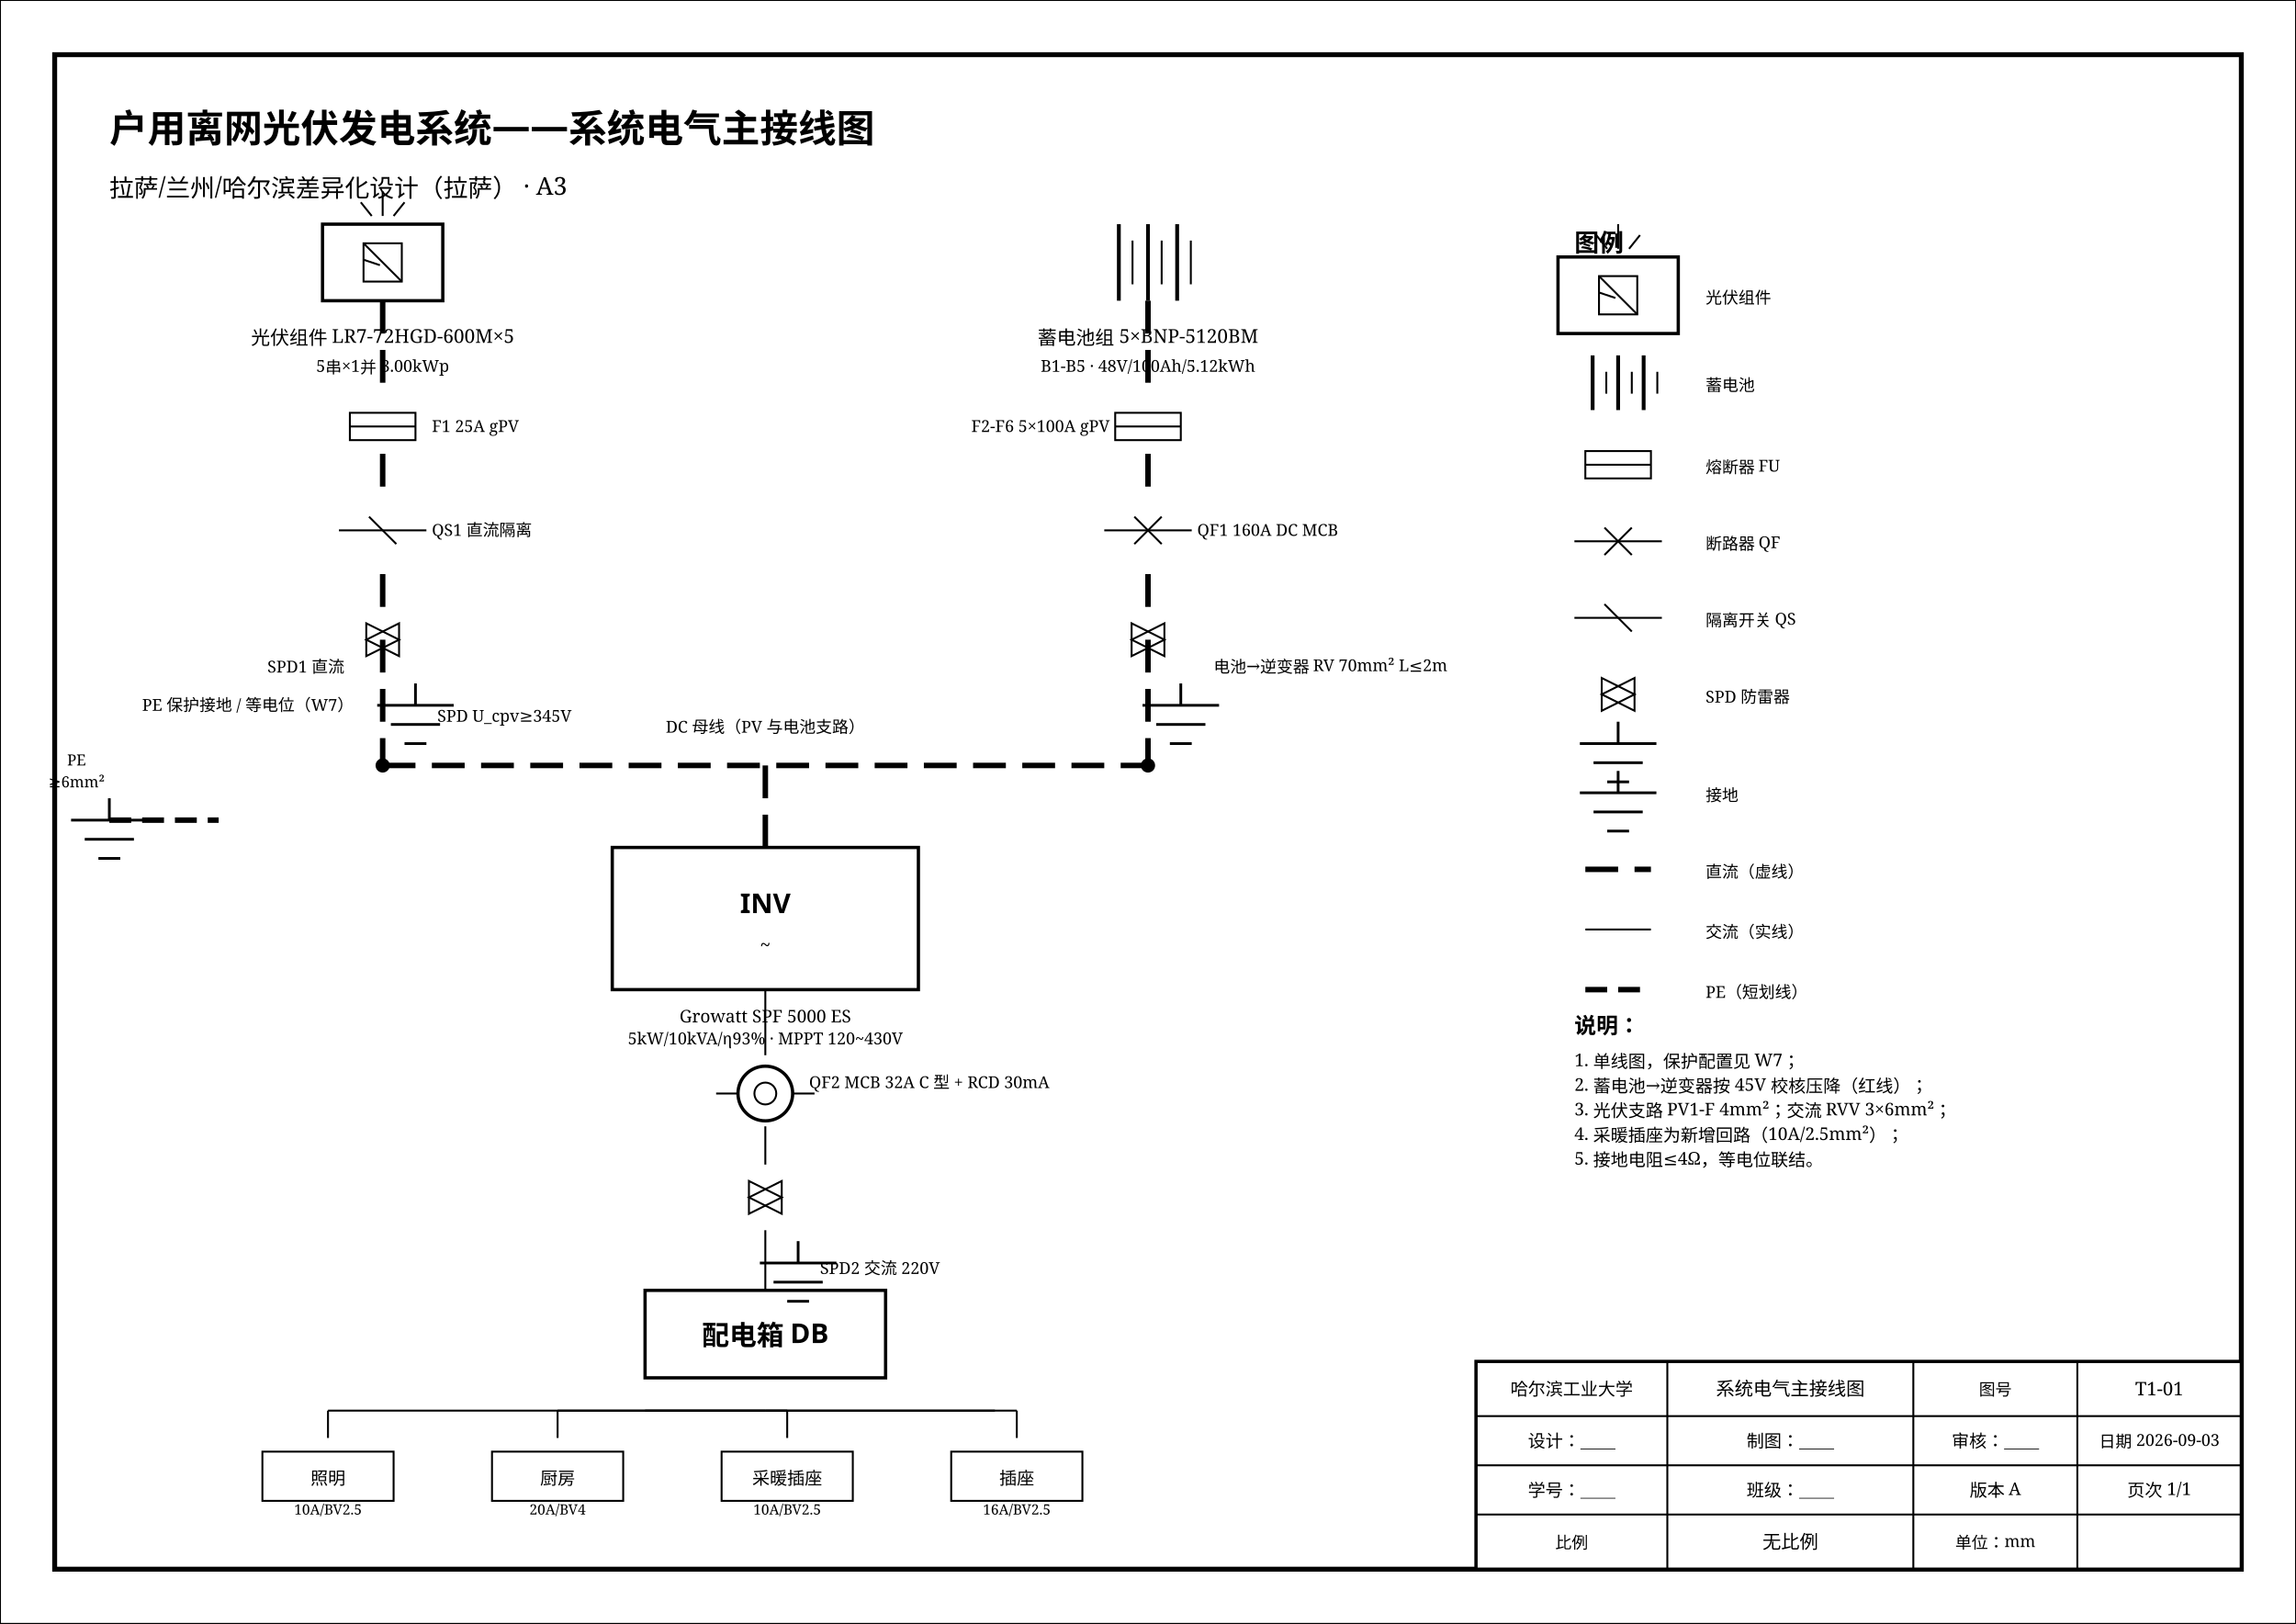
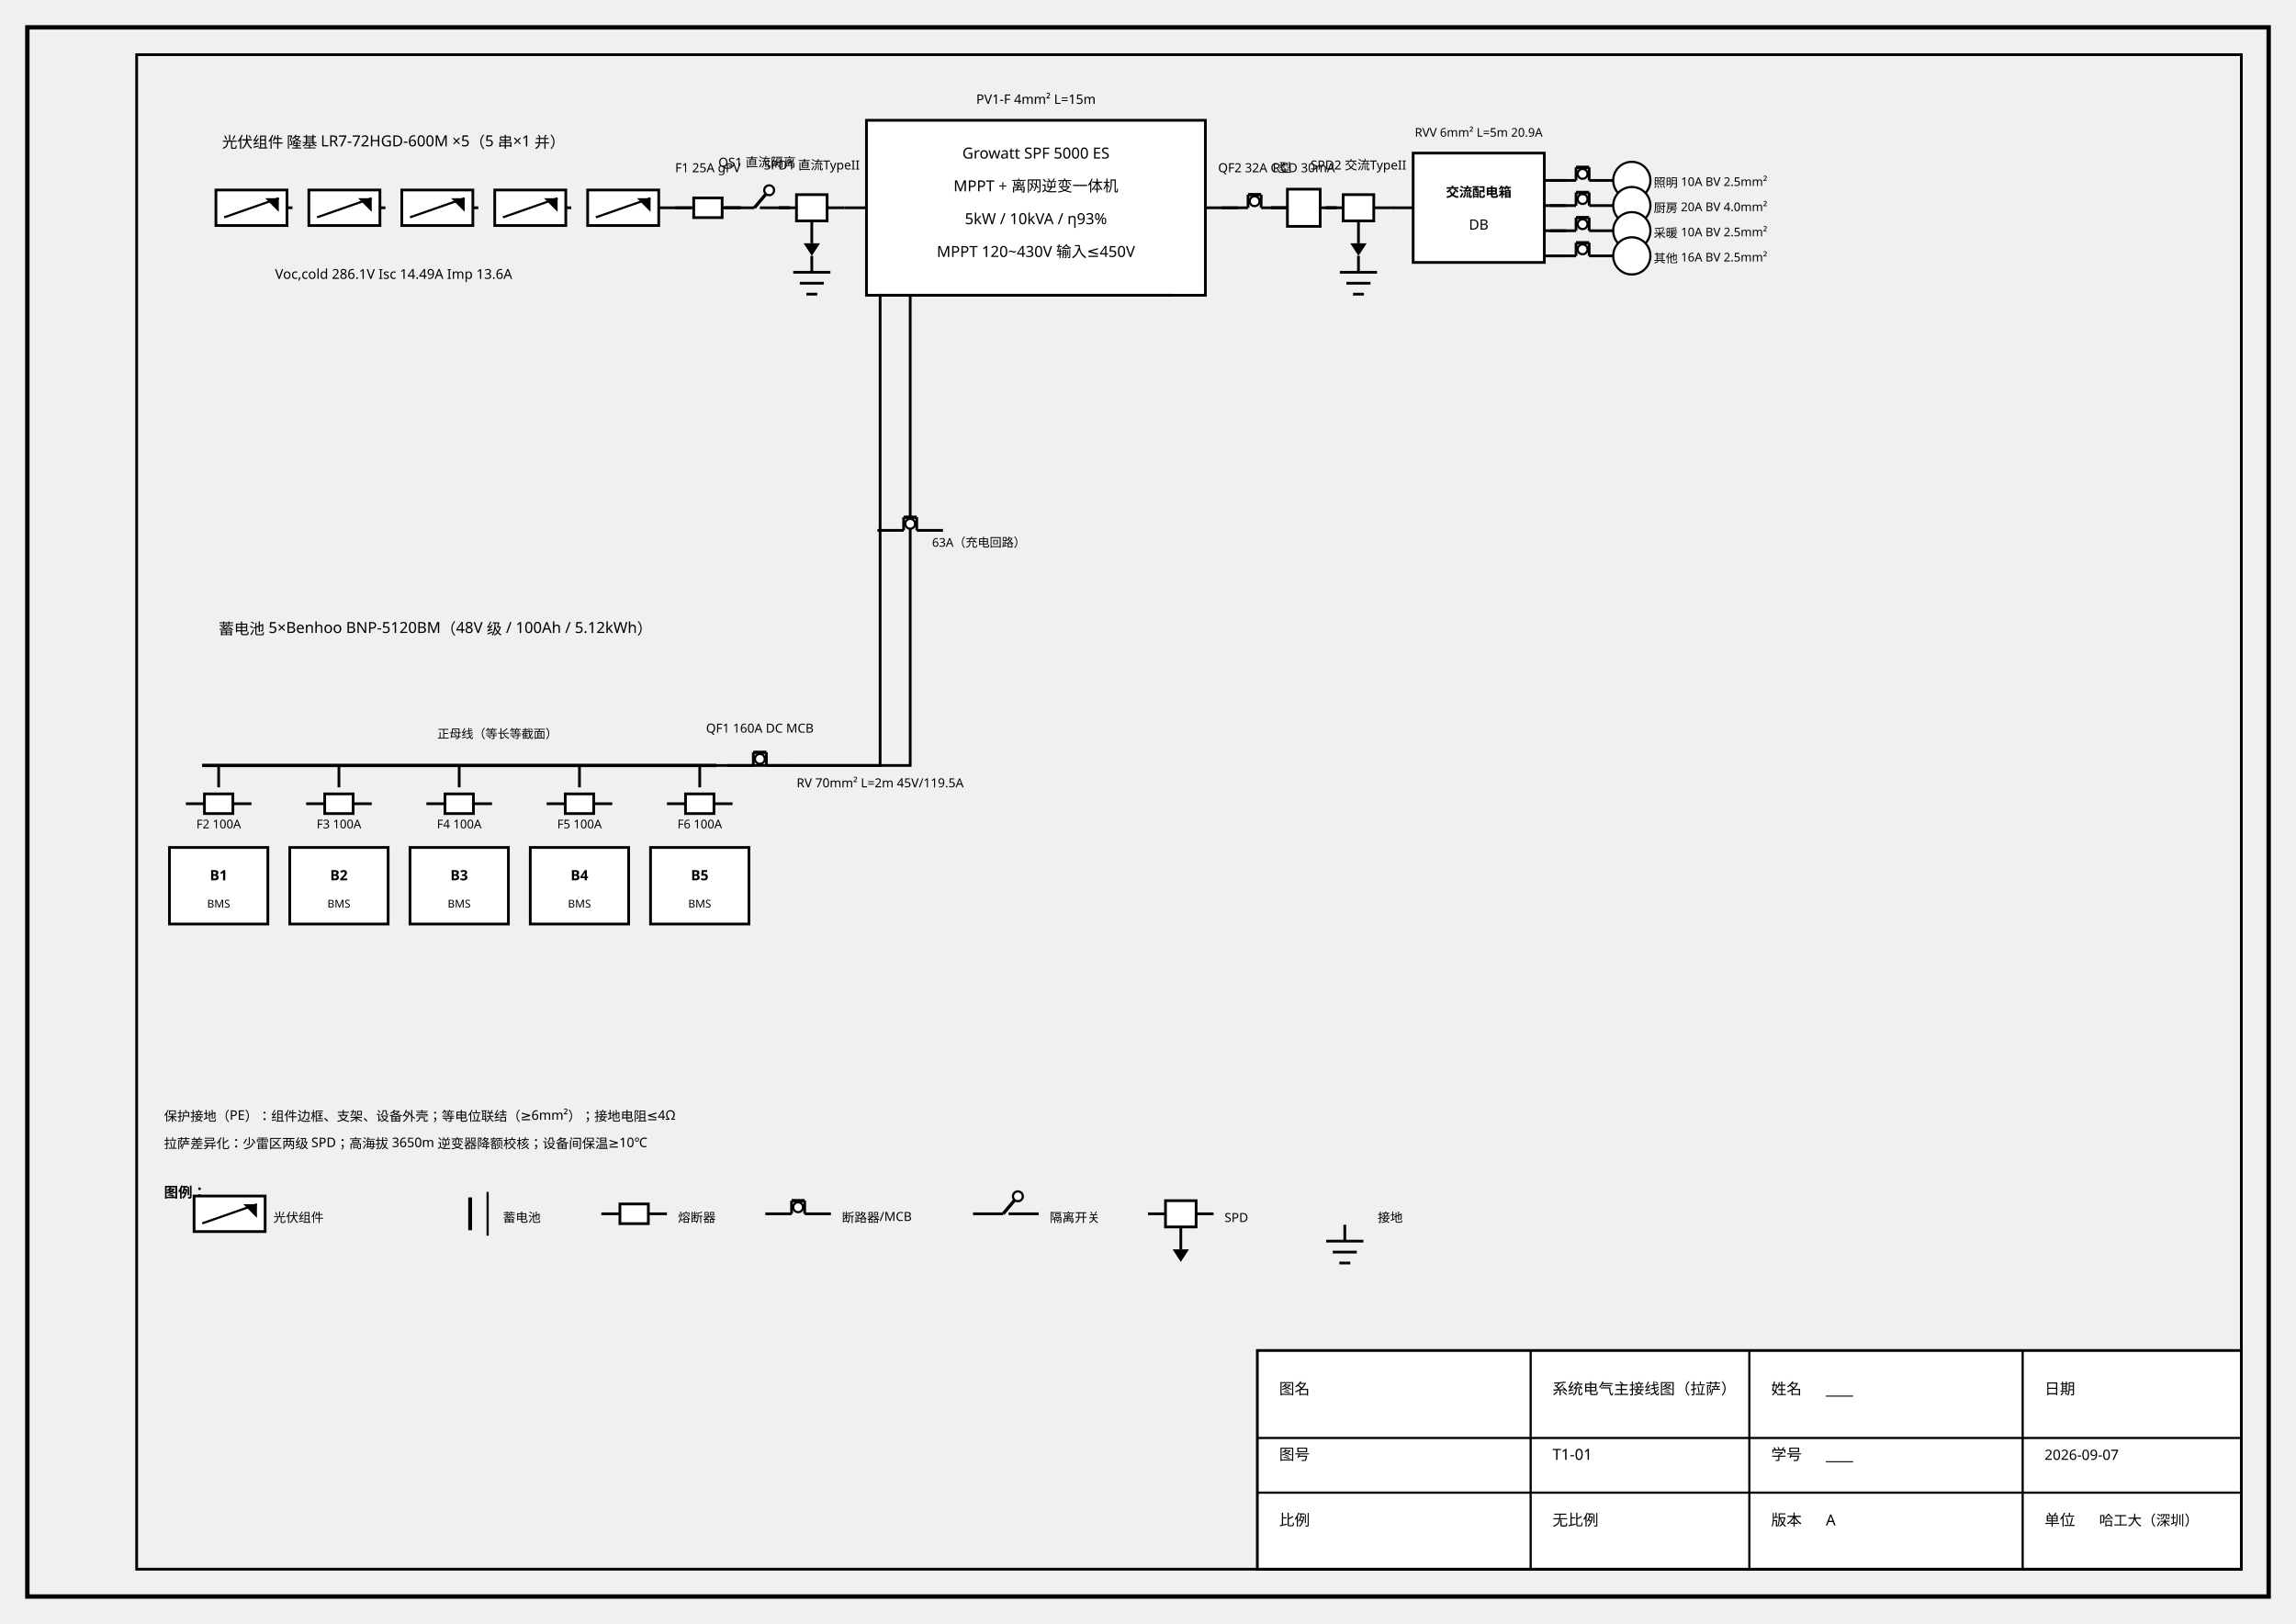
- <svg xmlns="http://www.w3.org/2000/svg" width="420" height="297" viewBox="0 0 420 297">
-   <style>text{font-family:FangSong,SimSun,serif;} .t{font-family:SimHei,FangSong,sans-serif;} .wb{stroke:black;stroke-width:0.9;fill:none;} .wm{stroke:black;stroke-width:0.6;fill:none;} .wf{stroke:black;stroke-width:0.35;fill:none;} .fillw{fill:white;stroke:black;} .dc{stroke-dasharray:6,3;stroke:black;fill:none;} .pe{stroke-dasharray:4,2;stroke:black;fill:none;} text{fill:black;}</style>
-   <rect x="0" y="0" width="420" height="297" fill="white" stroke="black" stroke-width="0.35" />
-   <rect x="10" y="10" width="400" height="277" fill="none" stroke="black" stroke-width="0.9" />
-   <text x="20" y="26" class="t" font-size="7" font-weight="bold">户用离网光伏发电系统——系统电气主接线图</text>
-   <text x="20" y="36" font-size="4.5">拉萨/兰州/哈尔滨差异化设计（拉萨） · A3</text>
-   <rect x="270" y="249" width="140" height="38" fill="white" stroke="black" stroke-width="0.6" />
-   <line x1="270" y1="249" x2="270" y2="287" stroke="black" stroke-width="0.35" />
-   <line x1="305" y1="249" x2="305" y2="287" stroke="black" stroke-width="0.35" />
-   <line x1="350" y1="249" x2="350" y2="287" stroke="black" stroke-width="0.35" />
-   <line x1="380" y1="249" x2="380" y2="287" stroke="black" stroke-width="0.35" />
-   <line x1="270" y1="249" x2="410" y2="249" stroke="black" stroke-width="0.35" />
-   <line x1="270" y1="259" x2="410" y2="259" stroke="black" stroke-width="0.35" />
-   <line x1="270" y1="268" x2="410" y2="268" stroke="black" stroke-width="0.35" />
-   <line x1="270" y1="277" x2="410" y2="277" stroke="black" stroke-width="0.35" />
-   <text x="287.5" y="255.2" font-size="3.2" text-anchor="middle" class="">哈尔滨工业大学</text>
-   <text x="327.5" y="255.2" font-size="3.4" text-anchor="middle" class="t">系统电气主接线图</text>
-   <text x="365.0" y="255.2" font-size="3" text-anchor="middle" class="">图号</text>
-   <text x="395.0" y="255.2" font-size="3.4" text-anchor="middle" class="">T1-01</text>
-   <text x="287.5" y="264.7" font-size="3.2" text-anchor="middle" class="">设计：＿＿</text>
-   <text x="327.5" y="264.7" font-size="3.2" text-anchor="middle" class="">制图：＿＿</text>
-   <text x="365.0" y="264.7" font-size="3.2" text-anchor="middle" class="">审核：＿＿</text>
-   <text x="395.0" y="264.7" font-size="3" text-anchor="middle" class="">日期 2026-09-03</text>
-   <text x="287.5" y="273.7" font-size="3.2" text-anchor="middle" class="">学号：＿＿</text>
-   <text x="327.5" y="273.7" font-size="3.2" text-anchor="middle" class="">班级：＿＿</text>
-   <text x="365.0" y="273.7" font-size="3.2" text-anchor="middle" class="">版本 A</text>
-   <text x="395.0" y="273.7" font-size="3.2" text-anchor="middle" class="">页次 1/1</text>
-   <text x="287.5" y="283.2" font-size="3" text-anchor="middle" class="">比例</text>
-   <text x="327.5" y="283.2" font-size="3.4" text-anchor="middle" class="">无比例</text>
-   <text x="365.0" y="283.2" font-size="3" text-anchor="middle" class="">单位：mm</text>
-   <text x="395.0" y="283.2" font-size="3" text-anchor="middle" class="" />
-   <rect x="59.0" y="41.0" width="22" height="14" class="wm" />
-   <rect x="66.5" y="44.5" width="7" height="7" class="wf" />
-   <line x1="66.5" y1="44.5" x2="73.5" y2="51.5" class="wf" />
-   <line x1="66.5" y1="47.5" x2="69.5" y2="48.5" class="wf" />
-   <line x1="66" y1="37.0" x2="68" y2="39.5" class="wf" />
-   <line x1="70" y1="35.0" x2="70" y2="39.5" class="wf" />
-   <line x1="74" y1="37.0" x2="72" y2="39.5" class="wf" />
-   <text x="70" y="63" font-size="3.5" text-anchor="middle">光伏组件 LR7-72HGD-600M×5</text>
-   <text x="70" y="68" font-size="3" text-anchor="middle">5串×1并 3.00kWp</text>
-   <line x1="70" y1="55" x2="70" y2="72" class="dc" />
-   <rect x="64.0" y="75.5" width="12" height="5" class="wf" />
-   <line x1="64.0" y1="78" x2="76.0" y2="78" class="wf" />
-   <text x="79" y="79" font-size="3" text-anchor="start">F1 25A gPV</text>
-   <line x1="70" y1="83" x2="70" y2="91" class="dc" />
-   <line x1="62.0" y1="97" x2="78.0" y2="97" class="wf" />
-   <line x1="67.5" y1="94.5" x2="72.5" y2="99.5" class="wf" />
-   <text x="79" y="98" font-size="3" text-anchor="start">QS1 直流隔离</text>
-   <line x1="70" y1="105" x2="70" y2="111" class="dc" />
-   <polygon points="67,114 73,117 67,120" fill="none" stroke="black" stroke-width="0.35" />
-   <polygon points="73,114 67,117 73,120" fill="none" stroke="black" stroke-width="0.35" />
-   <line x1="76" y1="125" x2="76" y2="129" stroke="black" stroke-width="0.5" />
-   <line x1="69" y1="129" x2="83" y2="129" stroke="black" stroke-width="0.5" />
-   <line x1="71.5" y1="132.5" x2="80.5" y2="132.5" stroke="black" stroke-width="0.5" />
-   <line x1="74" y1="136" x2="78" y2="136" stroke="black" stroke-width="0.5" />
-   <text x="63" y="123" font-size="3" text-anchor="end">SPD1 直流</text>
-   <text x="80" y="132" font-size="3" text-anchor="start">SPD U_cpv≥345V</text>
-   <line x1="70" y1="117" x2="70" y2="140" class="dc" />
-   <line x1="204.667" y1="41.0" x2="204.667" y2="55.0" stroke="black" stroke-width="0.7" />
-   <line x1="207.167" y1="44.0" x2="207.167" y2="52.0" stroke="black" stroke-width="0.35" />
-   <line x1="210.0" y1="41.0" x2="210.0" y2="55.0" stroke="black" stroke-width="0.7" />
-   <line x1="212.5" y1="44.0" x2="212.5" y2="52.0" stroke="black" stroke-width="0.35" />
-   <line x1="215.333" y1="41.0" x2="215.333" y2="55.0" stroke="black" stroke-width="0.7" />
-   <line x1="217.833" y1="44.0" x2="217.833" y2="52.0" stroke="black" stroke-width="0.35" />
-   <text x="210" y="63" font-size="3.5" text-anchor="middle">蓄电池组 5×BNP-5120BM</text>
-   <text x="210" y="68" font-size="3" text-anchor="middle">B1-B5 · 48V/100Ah/5.12kWh</text>
-   <line x1="210" y1="55" x2="210" y2="72" class="dc" />
-   <rect x="204.0" y="75.5" width="12" height="5" class="wf" />
-   <line x1="204.0" y1="78" x2="216.0" y2="78" class="wf" />
-   <text x="203" y="79" font-size="3" text-anchor="end">F2-F6 5×100A gPV</text>
-   <line x1="210" y1="83" x2="210" y2="91" class="dc" />
-   <line x1="202.0" y1="97" x2="218.0" y2="97" class="wf" />
-   <line x1="207.5" y1="94.5" x2="212.5" y2="99.5" class="wf" />
-   <line x1="207.5" y1="99.5" x2="212.5" y2="94.5" class="wf" />
-   <text x="219" y="98" font-size="3" text-anchor="start">QF1 160A DC MCB</text>
-   <line x1="210" y1="105" x2="210" y2="111" class="dc" />
-   <polygon points="207,114 213,117 207,120" fill="none" stroke="black" stroke-width="0.35" />
-   <polygon points="213,114 207,117 213,120" fill="none" stroke="black" stroke-width="0.35" />
-   <line x1="216" y1="125" x2="216" y2="129" stroke="black" stroke-width="0.5" />
-   <line x1="209" y1="129" x2="223" y2="129" stroke="black" stroke-width="0.5" />
-   <line x1="211.5" y1="132.5" x2="220.5" y2="132.5" stroke="black" stroke-width="0.5" />
-   <line x1="214" y1="136" x2="218" y2="136" stroke="black" stroke-width="0.5" />
-   <line x1="210" y1="117" x2="210" y2="140" class="dc" />
-   <line x1="70" y1="140" x2="210" y2="140" class="dc" />
-   <circle cx="70" cy="140" r="1.3" fill="black" />
-   <circle cx="210" cy="140" r="1.3" fill="black" />
-   <text x="140" y="134" font-size="3" text-anchor="middle">DC 母线（PV 与电池支路）</text>
-   <text x="222" y="123" font-size="3" text-anchor="start">电池→逆变器 RV 70mm² L≤2m</text>
-   <line x1="140" y1="140" x2="140" y2="155" class="dc" />
-   <rect x="112.0" y="155.0" width="56" height="26" class="wm" />
-   <text x="140" y="167" font-size="5" text-anchor="middle" class="t" font-weight="bold">INV</text>
-   <text x="140" y="174" font-size="3.5" text-anchor="middle">~</text>
-   <text x="140" y="187" font-size="3.2" text-anchor="middle">Growatt SPF 5000 ES</text>
-   <text x="140" y="191" font-size="3" text-anchor="middle">5kW/10kVA/η93% · MPPT 120~430V</text>
-   <line x1="140" y1="181" x2="140" y2="193" class="wf" />
-   <circle cx="140" cy="200" r="5" fill="white" stroke="black" stroke-width="0.6" />
-   <circle cx="140" cy="200" r="2" fill="none" stroke="black" stroke-width="0.35" />
-   <line x1="135" y1="200" x2="131" y2="200" class="wf" />
-   <line x1="145" y1="200" x2="149" y2="200" class="wf" />
-   <text x="148" y="199" font-size="3" text-anchor="start">QF2 MCB 32A C 型 + RCD 30mA</text>
-   <line x1="140" y1="206" x2="140" y2="213" class="wf" />
-   <polygon points="137,216 143,219 137,222" fill="none" stroke="black" stroke-width="0.35" />
-   <polygon points="143,216 137,219 143,222" fill="none" stroke="black" stroke-width="0.35" />
-   <line x1="146" y1="227" x2="146" y2="231" stroke="black" stroke-width="0.5" />
-   <line x1="139" y1="231" x2="153" y2="231" stroke="black" stroke-width="0.5" />
-   <line x1="141.5" y1="234.5" x2="150.5" y2="234.5" stroke="black" stroke-width="0.5" />
-   <line x1="144" y1="238" x2="148" y2="238" stroke="black" stroke-width="0.5" />
-   <text x="150" y="233" font-size="3" text-anchor="start">SPD2 交流 220V</text>
-   <line x1="140" y1="225" x2="140" y2="236" class="wf" />
-   <rect x="118.0" y="236.0" width="44" height="16" class="wm" />
-   <text x="140" y="246" font-size="5" text-anchor="middle" class="t" font-weight="bold">配电箱 DB</text>
-   <line x1="118" y1="258" x2="182" y2="258" class="wf" />
-   <line x1="140" y1="258" x2="60" y2="258" class="wf" />
-   <line x1="60" y1="258" x2="60" y2="263" class="wf" />
-   <rect x="48.0" y="265.5" width="24" height="9" class="wf" />
-   <text x="60" y="271.5" font-size="3.2" text-anchor="middle">照明</text>
-   <text x="60" y="277" font-size="2.6" text-anchor="middle">10A/BV2.5</text>
-   <line x1="140" y1="258" x2="102" y2="258" class="wf" />
-   <line x1="102" y1="258" x2="102" y2="263" class="wf" />
-   <rect x="90.0" y="265.5" width="24" height="9" class="wf" />
-   <text x="102" y="271.5" font-size="3.2" text-anchor="middle">厨房</text>
-   <text x="102" y="277" font-size="2.6" text-anchor="middle">20A/BV4</text>
-   <line x1="140" y1="258" x2="144" y2="258" class="wf" />
-   <line x1="144" y1="258" x2="144" y2="263" class="wf" />
-   <rect x="132.0" y="265.5" width="24" height="9" class="wf" />
-   <text x="144" y="271.5" font-size="3.2" text-anchor="middle">采暖插座</text>
-   <text x="144" y="277" font-size="2.6" text-anchor="middle">10A/BV2.5</text>
-   <line x1="140" y1="258" x2="186" y2="258" class="wf" />
-   <line x1="186" y1="258" x2="186" y2="263" class="wf" />
-   <rect x="174.0" y="265.5" width="24" height="9" class="wf" />
-   <text x="186" y="271.5" font-size="3.2" text-anchor="middle">插座</text>
-   <text x="186" y="277" font-size="2.6" text-anchor="middle">16A/BV2.5</text>
-   <line x1="20" y1="150" x2="40" y2="150" class="pe" />
-   <line x1="20" y1="146" x2="20" y2="150" stroke="black" stroke-width="0.5" />
-   <line x1="13" y1="150" x2="27" y2="150" stroke="black" stroke-width="0.5" />
-   <line x1="15.5" y1="153.5" x2="24.5" y2="153.5" stroke="black" stroke-width="0.5" />
-   <line x1="18" y1="157" x2="22" y2="157" stroke="black" stroke-width="0.5" />
-   <text x="26" y="130" font-size="3" text-anchor="start">PE 保护接地 / 等电位（W7）</text>
-   <text x="14" y="140" font-size="2.8" text-anchor="middle">PE</text>
-   <text x="14" y="144" font-size="2.8" text-anchor="middle">≥6mm²</text>
-   <text x="288" y="46" class="t" font-size="4.5" font-weight="bold">图例</text>
-   <rect x="285.0" y="47.0" width="22" height="14" class="wm" />
-   <rect x="292.5" y="50.5" width="7" height="7" class="wf" />
-   <line x1="292.5" y1="50.5" x2="299.5" y2="57.5" class="wf" />
-   <line x1="292.5" y1="53.5" x2="295.5" y2="54.5" class="wf" />
-   <line x1="292" y1="43.0" x2="294" y2="45.5" class="wf" />
-   <line x1="296" y1="41.0" x2="296" y2="45.5" class="wf" />
-   <line x1="300" y1="43.0" x2="298" y2="45.5" class="wf" />
-   <text x="312" y="55.5" font-size="3">光伏组件</text>
-   <line x1="291.333" y1="65.0" x2="291.333" y2="75.0" stroke="black" stroke-width="0.7" />
-   <line x1="293.833" y1="68.0" x2="293.833" y2="72.0" stroke="black" stroke-width="0.35" />
-   <line x1="296.0" y1="65.0" x2="296.0" y2="75.0" stroke="black" stroke-width="0.7" />
-   <line x1="298.5" y1="68.0" x2="298.5" y2="72.0" stroke="black" stroke-width="0.35" />
-   <line x1="300.667" y1="65.0" x2="300.667" y2="75.0" stroke="black" stroke-width="0.7" />
-   <line x1="303.167" y1="68.0" x2="303.167" y2="72.0" stroke="black" stroke-width="0.35" />
-   <text x="312" y="71.5" font-size="3">蓄电池</text>
-   <rect x="290.0" y="82.5" width="12" height="5" class="wf" />
-   <line x1="290.0" y1="85" x2="302.0" y2="85" class="wf" />
-   <text x="312" y="86.5" font-size="3">熔断器 FU</text>
-   <line x1="288.0" y1="99" x2="304.0" y2="99" class="wf" />
-   <line x1="293.5" y1="96.5" x2="298.5" y2="101.5" class="wf" />
-   <line x1="293.5" y1="101.5" x2="298.5" y2="96.5" class="wf" />
-   <text x="312" y="100.5" font-size="3">断路器 QF</text>
-   <line x1="288.0" y1="113" x2="304.0" y2="113" class="wf" />
-   <line x1="293.5" y1="110.5" x2="298.5" y2="115.5" class="wf" />
-   <text x="312" y="114.5" font-size="3">隔离开关 QS</text>
-   <polygon points="293,124 299,127 293,130" fill="none" stroke="black" stroke-width="0.35" />
-   <polygon points="299,124 293,127 299,130" fill="none" stroke="black" stroke-width="0.35" />
-   <line x1="296" y1="132" x2="296" y2="136" stroke="black" stroke-width="0.5" />
-   <line x1="289" y1="136" x2="303" y2="136" stroke="black" stroke-width="0.5" />
-   <line x1="291.5" y1="139.5" x2="300.5" y2="139.5" stroke="black" stroke-width="0.5" />
-   <line x1="294" y1="143" x2="298" y2="143" stroke="black" stroke-width="0.5" />
-   <text x="312" y="128.5" font-size="3">SPD 防雷器</text>
-   <line x1="296" y1="141" x2="296" y2="145" stroke="black" stroke-width="0.5" />
-   <line x1="289" y1="145" x2="303" y2="145" stroke="black" stroke-width="0.5" />
-   <line x1="291.5" y1="148.5" x2="300.5" y2="148.5" stroke="black" stroke-width="0.5" />
-   <line x1="294" y1="152" x2="298" y2="152" stroke="black" stroke-width="0.5" />
-   <text x="312" y="146.5" font-size="3">接地</text>
-   <line x1="290" y1="159" x2="302" y2="159" class="dc" />
-   <text x="312" y="160.5" font-size="3">直流（虚线）</text>
-   <line x1="290" y1="170" x2="302" y2="170" class="wf" />
-   <text x="312" y="171.5" font-size="3">交流（实线）</text>
-   <line x1="290" y1="181" x2="302" y2="181" class="pe" />
-   <text x="312" y="182.5" font-size="3">PE（短划线）</text>
-   <text x="288" y="189" font-size="4" class="t" font-weight="bold">说明：</text>
-   <text x="288" y="195" font-size="3.2">1. 单线图，保护配置见 W7；</text>
-   <text x="288" y="199.5" font-size="3.2">2. 蓄电池→逆变器按 45V 校核压降（红线）；</text>
-   <text x="288" y="204.0" font-size="3.2">3. 光伏支路 PV1-F 4mm²；交流 RVV 3×6mm²；</text>
-   <text x="288" y="208.5" font-size="3.2">4. 采暖插座为新增回路（10A/2.5mm²）；</text>
-   <text x="288" y="213.0" font-size="3.2">5. 接地电阻≤4Ω，等电位联结。</text>
+ <svg xmlns="http://www.w3.org/2000/svg" width="420mm" height="297mm" viewBox="0 0 420 297" font-family="Microsoft YaHei, SimHei, sans-serif">
+   <rect x="5" y="5" width="410" height="287" fill="none" stroke="black" stroke-width="0.8" />
+   <rect x="25" y="10" width="385" height="277" fill="none" stroke="black" stroke-width="0.5" />
+   <rect x="230" y="247" width="180" height="40" fill="white" stroke="black" stroke-width="0.5" />
+   <line x1="280" y1="247" x2="280" y2="287" stroke="black" stroke-width="0.4" />
+   <line x1="320" y1="247" x2="320" y2="287" stroke="black" stroke-width="0.4" />
+   <line x1="370" y1="247" x2="370" y2="287" stroke="black" stroke-width="0.4" />
+   <line x1="230" y1="263" x2="410" y2="263" stroke="black" stroke-width="0.4" />
+   <line x1="230" y1="273" x2="410" y2="273" stroke="black" stroke-width="0.4" />
+   <text x="234" y="255" font-size="2.8" text-anchor="start">图名</text>
+   <text x="284" y="255" font-size="2.8" text-anchor="start">系统电气主接线图（拉萨）</text>
+   <text x="234" y="267" font-size="2.8" text-anchor="start">图号</text>
+   <text x="284" y="267" font-size="2.8" text-anchor="start">T1-01</text>
+   <text x="234" y="279" font-size="2.8" text-anchor="start">比例</text>
+   <text x="284" y="279" font-size="2.8" text-anchor="start">无比例</text>
+   <text x="324" y="255" font-size="2.8" text-anchor="start">姓名</text>
+   <text x="324" y="267" font-size="2.8" text-anchor="start">学号</text>
+   <text x="324" y="279" font-size="2.8" text-anchor="start">版本</text>
+   <text x="334" y="255" font-size="2.8" text-anchor="start">____</text>
+   <text x="334" y="267" font-size="2.8" text-anchor="start">____</text>
+   <text x="334" y="279" font-size="2.8" text-anchor="start">A</text>
+   <text x="374" y="255" font-size="2.8" text-anchor="start">日期</text>
+   <text x="374" y="267" font-size="2.6" text-anchor="start">2026-09-07</text>
+   <text x="374" y="279" font-size="2.8" text-anchor="start">单位</text>
+   <text x="384" y="279" font-size="2.6" text-anchor="start">哈工大（深圳）</text>
+   <rect x="39.5" y="34.75" width="13" height="6.5" fill="white" stroke="black" stroke-width="0.5" />
+   <line x1="41.0" y1="39.75" x2="51.0" y2="36.25" stroke="black" stroke-width="0.4" />
+   <polygon points="48.5,36.25 51.0,36.25 51.0,38.75" fill="black" />
+   <line x1="52.5" y1="38" x2="53.5" y2="38" stroke="black" stroke-width="0.5" />
+   <rect x="56.5" y="34.75" width="13" height="6.5" fill="white" stroke="black" stroke-width="0.5" />
+   <line x1="58.0" y1="39.75" x2="68.0" y2="36.25" stroke="black" stroke-width="0.4" />
+   <polygon points="65.5,36.25 68.0,36.25 68.0,38.75" fill="black" />
+   <line x1="69.5" y1="38" x2="70.5" y2="38" stroke="black" stroke-width="0.5" />
+   <rect x="73.5" y="34.75" width="13" height="6.5" fill="white" stroke="black" stroke-width="0.5" />
+   <line x1="75.0" y1="39.75" x2="85.0" y2="36.25" stroke="black" stroke-width="0.4" />
+   <polygon points="82.5,36.25 85.0,36.25 85.0,38.75" fill="black" />
+   <line x1="86.5" y1="38" x2="87.5" y2="38" stroke="black" stroke-width="0.5" />
+   <rect x="90.5" y="34.75" width="13" height="6.5" fill="white" stroke="black" stroke-width="0.5" />
+   <line x1="92.0" y1="39.75" x2="102.0" y2="36.25" stroke="black" stroke-width="0.4" />
+   <polygon points="99.5,36.25 102.0,36.25 102.0,38.75" fill="black" />
+   <line x1="103.5" y1="38" x2="104.5" y2="38" stroke="black" stroke-width="0.5" />
+   <rect x="107.5" y="34.75" width="13" height="6.5" fill="white" stroke="black" stroke-width="0.5" />
+   <line x1="109.0" y1="39.75" x2="119.0" y2="36.25" stroke="black" stroke-width="0.4" />
+   <polygon points="116.5,36.25 119.0,36.25 119.0,38.75" fill="black" />
+   <text x="72" y="27" font-size="2.8" text-anchor="middle" fill="black">光伏组件 隆基 LR7-72HGD-600M ×5（5 串×1 并）</text>
+   <text x="72" y="51" font-size="2.5" text-anchor="middle" fill="black">Voc,cold 286.1V  Isc 14.49A  Imp 13.6A</text>
+   <line x1="120.5" y1="38" x2="126.5" y2="38" stroke="black" stroke-width="0.5" />
+   <rect x="126.9" y="36.2" width="5.2" height="3.6" fill="white" stroke="black" stroke-width="0.5" />
+   <line x1="123.5" y1="38" x2="126.9" y2="38" stroke="black" stroke-width="0.5" />
+   <line x1="132.1" y1="38" x2="135.5" y2="38" stroke="black" stroke-width="0.5" />
+   <text x="129.5" y="31.5" font-size="2.3" text-anchor="middle" fill="black">F1 25A gPV</text>
+   <line x1="135.5" y1="38" x2="132.5" y2="38" stroke="black" stroke-width="0.5" />
+   <line x1="132.5" y1="38" x2="138.0" y2="38" stroke="black" stroke-width="0.5" />
+   <line x1="139.0" y1="38" x2="144.5" y2="38" stroke="black" stroke-width="0.5" />
+   <line x1="138.0" y1="38" x2="140.7" y2="34.8" stroke="black" stroke-width="0.6" />
+   <circle cx="140.7" cy="34.8" r="0.9" fill="white" stroke="black" stroke-width="0.4" />
+   <text x="138.5" y="30.5" font-size="2.3" text-anchor="middle" fill="black">QS1 直流隔离</text>
+   <line x1="144.5" y1="38" x2="142.5" y2="38" stroke="black" stroke-width="0.5" />
+   <rect x="145.7" y="35.6" width="5.6" height="4.8" fill="white" stroke="black" stroke-width="0.5" />
+   <line x1="142.5" y1="38" x2="145.7" y2="38" stroke="black" stroke-width="0.5" />
+   <line x1="151.3" y1="38" x2="154.5" y2="38" stroke="black" stroke-width="0.5" />
+   <line x1="148.5" y1="40.4" x2="148.5" y2="44.5" stroke="black" stroke-width="0.5" />
+   <polygon points="147.0,44.5 150.0,44.5 148.5,46.8" fill="black" />
+   <line x1="148.5" y1="46.8" x2="148.5" y2="49.8" stroke="black" stroke-width="0.5" />
+   <line x1="145.1" y1="49.8" x2="151.9" y2="49.8" stroke="black" stroke-width="0.5" />
+   <line x1="146.3" y1="51.8" x2="150.7" y2="51.8" stroke="black" stroke-width="0.5" />
+   <line x1="147.5" y1="53.8" x2="149.5" y2="53.8" stroke="black" stroke-width="0.5" />
+   <text x="148.5" y="31" font-size="2.3" text-anchor="middle" fill="black">SPD1 直流TypeII</text>
+   <line x1="154.5" y1="38" x2="158.5" y2="38" stroke="black" stroke-width="0.5" />
+   <rect x="158.5" y="22" width="62" height="32" fill="white" stroke="black" stroke-width="0.5" />
+   <text x="189.5" y="29" font-size="2.8" text-anchor="middle" fill="black">Growatt SPF 5000 ES</text>
+   <text x="189.5" y="35" font-size="2.8" text-anchor="middle" fill="black">MPPT + 离网逆变一体机</text>
+   <text x="189.5" y="41" font-size="2.8" text-anchor="middle" fill="black">5kW / 10kVA / η93%</text>
+   <text x="189.5" y="47" font-size="2.8" text-anchor="middle" fill="black">MPPT 120~430V 输入≤450V</text>
+   <text x="189.5" y="19" font-size="2.4" text-anchor="middle" fill="black">PV1-F 4mm²  L=15m</text>
+   <text x="40" y="116" font-size="2.8" text-anchor="start" fill="black">蓄电池 5×Benhoo BNP-5120BM（48V 级 / 100Ah / 5.12kWh）</text>
+   <line x1="40" y1="140" x2="40" y2="144" stroke="black" stroke-width="0.5" />
+   <rect x="37.4" y="145.2" width="5.2" height="3.6" fill="white" stroke="black" stroke-width="0.5" />
+   <line x1="34" y1="147" x2="37.4" y2="147" stroke="black" stroke-width="0.5" />
+   <line x1="42.6" y1="147" x2="46" y2="147" stroke="black" stroke-width="0.5" />
+   <text x="40" y="151.5" font-size="2.2" text-anchor="middle" fill="black">F2 100A</text>
+   <rect x="31" y="155" width="18" height="14" fill="white" stroke="black" stroke-width="0.5" />
+   <text x="40" y="161" font-size="2.6" text-anchor="middle" fill="black" font-weight="bold">B1</text>
+   <text x="40" y="166" font-size="2.0" text-anchor="middle" fill="black">BMS</text>
+   <line x1="62" y1="140" x2="62" y2="144" stroke="black" stroke-width="0.5" />
+   <rect x="59.4" y="145.2" width="5.2" height="3.6" fill="white" stroke="black" stroke-width="0.5" />
+   <line x1="56" y1="147" x2="59.4" y2="147" stroke="black" stroke-width="0.5" />
+   <line x1="64.6" y1="147" x2="68" y2="147" stroke="black" stroke-width="0.5" />
+   <text x="62" y="151.5" font-size="2.2" text-anchor="middle" fill="black">F3 100A</text>
+   <rect x="53" y="155" width="18" height="14" fill="white" stroke="black" stroke-width="0.5" />
+   <text x="62" y="161" font-size="2.6" text-anchor="middle" fill="black" font-weight="bold">B2</text>
+   <text x="62" y="166" font-size="2.0" text-anchor="middle" fill="black">BMS</text>
+   <line x1="84" y1="140" x2="84" y2="144" stroke="black" stroke-width="0.5" />
+   <rect x="81.4" y="145.2" width="5.2" height="3.6" fill="white" stroke="black" stroke-width="0.5" />
+   <line x1="78" y1="147" x2="81.4" y2="147" stroke="black" stroke-width="0.5" />
+   <line x1="86.6" y1="147" x2="90" y2="147" stroke="black" stroke-width="0.5" />
+   <text x="84" y="151.5" font-size="2.2" text-anchor="middle" fill="black">F4 100A</text>
+   <rect x="75" y="155" width="18" height="14" fill="white" stroke="black" stroke-width="0.5" />
+   <text x="84" y="161" font-size="2.6" text-anchor="middle" fill="black" font-weight="bold">B3</text>
+   <text x="84" y="166" font-size="2.0" text-anchor="middle" fill="black">BMS</text>
+   <line x1="106" y1="140" x2="106" y2="144" stroke="black" stroke-width="0.5" />
+   <rect x="103.4" y="145.2" width="5.2" height="3.6" fill="white" stroke="black" stroke-width="0.5" />
+   <line x1="100" y1="147" x2="103.4" y2="147" stroke="black" stroke-width="0.5" />
+   <line x1="108.6" y1="147" x2="112" y2="147" stroke="black" stroke-width="0.5" />
+   <text x="106" y="151.5" font-size="2.2" text-anchor="middle" fill="black">F5 100A</text>
+   <rect x="97" y="155" width="18" height="14" fill="white" stroke="black" stroke-width="0.5" />
+   <text x="106" y="161" font-size="2.6" text-anchor="middle" fill="black" font-weight="bold">B4</text>
+   <text x="106" y="166" font-size="2.0" text-anchor="middle" fill="black">BMS</text>
+   <line x1="128" y1="140" x2="128" y2="144" stroke="black" stroke-width="0.5" />
+   <rect x="125.4" y="145.2" width="5.2" height="3.6" fill="white" stroke="black" stroke-width="0.5" />
+   <line x1="122" y1="147" x2="125.4" y2="147" stroke="black" stroke-width="0.5" />
+   <line x1="130.6" y1="147" x2="134" y2="147" stroke="black" stroke-width="0.5" />
+   <text x="128" y="151.5" font-size="2.2" text-anchor="middle" fill="black">F6 100A</text>
+   <rect x="119" y="155" width="18" height="14" fill="white" stroke="black" stroke-width="0.5" />
+   <text x="128" y="161" font-size="2.6" text-anchor="middle" fill="black" font-weight="bold">B5</text>
+   <text x="128" y="166" font-size="2.0" text-anchor="middle" fill="black">BMS</text>
+   <line x1="37" y1="140" x2="131" y2="140" stroke="black" stroke-width="0.6" />
+   <text x="80" y="135" font-size="2.2" text-anchor="start" fill="black">正母线（等长等截面）</text>
+   <line x1="131" y1="140" x2="131" y2="140" stroke="black" stroke-width="0.5" />
+   <line x1="133" y1="140" x2="137.8" y2="140" stroke="black" stroke-width="0.5" />
+   <line x1="140.2" y1="140" x2="145" y2="140" stroke="black" stroke-width="0.5" />
+   <line x1="137.8" y1="140" x2="137.8" y2="137.6" stroke="black" stroke-width="0.5" />
+   <line x1="140.2" y1="140" x2="140.2" y2="137.6" stroke="black" stroke-width="0.5" />
+   <line x1="137.8" y1="137.6" x2="140.2" y2="137.6" stroke="black" stroke-width="0.6" />
+   <circle cx="139" cy="138.8" r="0.9" fill="white" stroke="black" stroke-width="0.4" />
+   <text x="139" y="134" font-size="2.3" text-anchor="middle" fill="black">QF1 160A DC MCB</text>
+   <polyline points="145,140 161,140 161,54 214.5,54" fill="none" stroke="black" stroke-width="0.5" />
+   <text x="161" y="144" font-size="2.3" text-anchor="middle" fill="black">RV 70mm² L=2m  45V/119.5A</text>
+   <polyline points="166.5,54 166.5,140 37,140" fill="none" stroke="black" stroke-width="0.5" />
+   <line x1="160.5" y1="97.0" x2="165.3" y2="97.0" stroke="black" stroke-width="0.5" />
+   <line x1="167.7" y1="97.0" x2="172.5" y2="97.0" stroke="black" stroke-width="0.5" />
+   <line x1="165.3" y1="97.0" x2="165.3" y2="94.6" stroke="black" stroke-width="0.5" />
+   <line x1="167.7" y1="97.0" x2="167.7" y2="94.6" stroke="black" stroke-width="0.5" />
+   <line x1="165.3" y1="94.6" x2="167.7" y2="94.6" stroke="black" stroke-width="0.6" />
+   <circle cx="166.5" cy="95.8" r="0.9" fill="white" stroke="black" stroke-width="0.4" />
+   <text x="170.5" y="100.0" font-size="2.2" text-anchor="start" fill="black">63A（充电回路）</text>
+   <line x1="220.5" y1="38" x2="226.5" y2="38" stroke="black" stroke-width="0.5" />
+   <line x1="223.5" y1="38" x2="228.3" y2="38" stroke="black" stroke-width="0.5" />
+   <line x1="230.7" y1="38" x2="235.5" y2="38" stroke="black" stroke-width="0.5" />
+   <line x1="228.3" y1="38" x2="228.3" y2="35.6" stroke="black" stroke-width="0.5" />
+   <line x1="230.7" y1="38" x2="230.7" y2="35.6" stroke="black" stroke-width="0.5" />
+   <line x1="228.3" y1="35.6" x2="230.7" y2="35.6" stroke="black" stroke-width="0.6" />
+   <circle cx="229.5" cy="36.8" r="0.9" fill="white" stroke="black" stroke-width="0.4" />
+   <text x="229.5" y="31.5" font-size="2.3" text-anchor="middle" fill="black">QF2 32A C型</text>
+   <line x1="235.5" y1="38" x2="232.5" y2="38" stroke="black" stroke-width="0.5" />
+   <rect x="235.5" y="34.6" width="6" height="6.8" fill="white" stroke="black" stroke-width="0.5" />
+   <line x1="232.5" y1="38" x2="235.5" y2="38" stroke="black" stroke-width="0.5" />
+   <line x1="241.5" y1="38" x2="244.5" y2="38" stroke="black" stroke-width="0.5" />
+   <text x="238.5" y="31.5" font-size="2.3" text-anchor="middle" fill="black">RCD 30mA</text>
+   <line x1="244.5" y1="38" x2="242.5" y2="38" stroke="black" stroke-width="0.5" />
+   <rect x="245.7" y="35.6" width="5.6" height="4.8" fill="white" stroke="black" stroke-width="0.5" />
+   <line x1="242.5" y1="38" x2="245.7" y2="38" stroke="black" stroke-width="0.5" />
+   <line x1="251.3" y1="38" x2="254.5" y2="38" stroke="black" stroke-width="0.5" />
+   <line x1="248.5" y1="40.4" x2="248.5" y2="44.5" stroke="black" stroke-width="0.5" />
+   <polygon points="247.0,44.5 250.0,44.5 248.5,46.8" fill="black" />
+   <line x1="248.5" y1="46.8" x2="248.5" y2="49.8" stroke="black" stroke-width="0.5" />
+   <line x1="245.1" y1="49.8" x2="251.9" y2="49.8" stroke="black" stroke-width="0.5" />
+   <line x1="246.3" y1="51.8" x2="250.7" y2="51.8" stroke="black" stroke-width="0.5" />
+   <line x1="247.5" y1="53.8" x2="249.5" y2="53.8" stroke="black" stroke-width="0.5" />
+   <text x="248.5" y="31" font-size="2.3" text-anchor="middle" fill="black">SPD2 交流TypeII</text>
+   <line x1="254.5" y1="38" x2="258.5" y2="38" stroke="black" stroke-width="0.5" />
+   <rect x="258.5" y="28" width="24" height="20" fill="white" stroke="black" stroke-width="0.5" />
+   <text x="270.5" y="36" font-size="2.4" text-anchor="middle" fill="black" font-weight="bold">交流配电箱</text>
+   <text x="270.5" y="42" font-size="2.6" text-anchor="middle" fill="black">DB</text>
+   <text x="270.5" y="25" font-size="2.2" text-anchor="middle" fill="black">RVV 6mm² L=5m  20.9A</text>
+   <line x1="282.5" y1="33.0" x2="286.5" y2="33.0" stroke="black" stroke-width="0.5" />
+   <line x1="283.5" y1="33.0" x2="288.3" y2="33.0" stroke="black" stroke-width="0.5" />
+   <line x1="290.7" y1="33.0" x2="295.5" y2="33.0" stroke="black" stroke-width="0.5" />
+   <line x1="288.3" y1="33.0" x2="288.3" y2="30.6" stroke="black" stroke-width="0.5" />
+   <line x1="290.7" y1="33.0" x2="290.7" y2="30.6" stroke="black" stroke-width="0.5" />
+   <line x1="288.3" y1="30.6" x2="290.7" y2="30.6" stroke="black" stroke-width="0.6" />
+   <circle cx="289.5" cy="31.8" r="0.9" fill="white" stroke="black" stroke-width="0.4" />
+   <line x1="295.5" y1="33.0" x2="296.5" y2="33.0" stroke="black" stroke-width="0.5" />
+   <circle cx="298.5" cy="33.0" r="3.4" fill="white" stroke="black" stroke-width="0.4" />
+   <text x="302.5" y="34.2" font-size="2.2" text-anchor="start" fill="black">照明 10A  BV 2.5mm²</text>
+   <line x1="282.5" y1="37.6" x2="286.5" y2="37.6" stroke="black" stroke-width="0.5" />
+   <line x1="283.5" y1="37.6" x2="288.3" y2="37.6" stroke="black" stroke-width="0.5" />
+   <line x1="290.7" y1="37.6" x2="295.5" y2="37.6" stroke="black" stroke-width="0.5" />
+   <line x1="288.3" y1="37.6" x2="288.3" y2="35.2" stroke="black" stroke-width="0.5" />
+   <line x1="290.7" y1="37.6" x2="290.7" y2="35.2" stroke="black" stroke-width="0.5" />
+   <line x1="288.3" y1="35.2" x2="290.7" y2="35.2" stroke="black" stroke-width="0.6" />
+   <circle cx="289.5" cy="36.4" r="0.9" fill="white" stroke="black" stroke-width="0.4" />
+   <line x1="295.5" y1="37.6" x2="296.5" y2="37.6" stroke="black" stroke-width="0.5" />
+   <circle cx="298.5" cy="37.6" r="3.4" fill="white" stroke="black" stroke-width="0.4" />
+   <text x="302.5" y="38.8" font-size="2.2" text-anchor="start" fill="black">厨房 20A  BV 4.0mm²</text>
+   <line x1="282.5" y1="42.2" x2="286.5" y2="42.2" stroke="black" stroke-width="0.5" />
+   <line x1="283.5" y1="42.2" x2="288.3" y2="42.2" stroke="black" stroke-width="0.5" />
+   <line x1="290.7" y1="42.2" x2="295.5" y2="42.2" stroke="black" stroke-width="0.5" />
+   <line x1="288.3" y1="42.2" x2="288.3" y2="39.8" stroke="black" stroke-width="0.5" />
+   <line x1="290.7" y1="42.2" x2="290.7" y2="39.8" stroke="black" stroke-width="0.5" />
+   <line x1="288.3" y1="39.8" x2="290.7" y2="39.8" stroke="black" stroke-width="0.6" />
+   <circle cx="289.5" cy="41.0" r="0.9" fill="white" stroke="black" stroke-width="0.4" />
+   <line x1="295.5" y1="42.2" x2="296.5" y2="42.2" stroke="black" stroke-width="0.5" />
+   <circle cx="298.5" cy="42.2" r="3.4" fill="white" stroke="black" stroke-width="0.4" />
+   <text x="302.5" y="43.4" font-size="2.2" text-anchor="start" fill="black">采暖 10A  BV 2.5mm²</text>
+   <line x1="282.5" y1="46.8" x2="286.5" y2="46.8" stroke="black" stroke-width="0.5" />
+   <line x1="283.5" y1="46.8" x2="288.3" y2="46.8" stroke="black" stroke-width="0.5" />
+   <line x1="290.7" y1="46.8" x2="295.5" y2="46.8" stroke="black" stroke-width="0.5" />
+   <line x1="288.3" y1="46.8" x2="288.3" y2="44.4" stroke="black" stroke-width="0.5" />
+   <line x1="290.7" y1="46.8" x2="290.7" y2="44.4" stroke="black" stroke-width="0.5" />
+   <line x1="288.3" y1="44.4" x2="290.7" y2="44.4" stroke="black" stroke-width="0.6" />
+   <circle cx="289.5" cy="45.6" r="0.9" fill="white" stroke="black" stroke-width="0.4" />
+   <line x1="295.5" y1="46.8" x2="296.5" y2="46.8" stroke="black" stroke-width="0.5" />
+   <circle cx="298.5" cy="46.8" r="3.4" fill="white" stroke="black" stroke-width="0.4" />
+   <text x="302.5" y="48.0" font-size="2.2" text-anchor="start" fill="black">其他 16A  BV 2.5mm²</text>
+   <text x="30" y="205" font-size="2.4" text-anchor="start" fill="black">保护接地（PE）：组件边框、支架、设备外壳；等电位联结（≥6mm²）；接地电阻≤4Ω</text>
+   <text x="30" y="210" font-size="2.4" text-anchor="start" fill="black">拉萨差异化：少雷区两级 SPD；高海拔 3650m 逆变器降额校核；设备间保温≥10℃</text>
+   <text x="30" y="219" font-size="2.6" text-anchor="start" fill="black" font-weight="bold">图例：</text>
+   <rect x="35.5" y="218.75" width="13" height="6.5" fill="white" stroke="black" stroke-width="0.5" />
+   <line x1="37.0" y1="223.75" x2="47.0" y2="220.25" stroke="black" stroke-width="0.4" />
+   <polygon points="44.5,220.25 47.0,220.25 47.0,222.75" fill="black" />
+   <text x="50" y="223.5" font-size="2.3" text-anchor="start" fill="black">光伏组件</text>
+   <line x1="86" y1="219.0" x2="86" y2="225.0" stroke="black" stroke-width="0.7" />
+   <line x1="89.2" y1="218.0" x2="89.2" y2="226.0" stroke="black" stroke-width="0.4" />
+   <text x="92" y="223.5" font-size="2.3" text-anchor="start" fill="black">蓄电池</text>
+   <rect x="113.4" y="220.2" width="5.2" height="3.6" fill="white" stroke="black" stroke-width="0.5" />
+   <line x1="110" y1="222" x2="113.4" y2="222" stroke="black" stroke-width="0.5" />
+   <line x1="118.6" y1="222" x2="122" y2="222" stroke="black" stroke-width="0.5" />
+   <text x="124" y="223.5" font-size="2.3" text-anchor="start" fill="black">熔断器</text>
+   <line x1="140" y1="222" x2="144.8" y2="222" stroke="black" stroke-width="0.5" />
+   <line x1="147.2" y1="222" x2="152" y2="222" stroke="black" stroke-width="0.5" />
+   <line x1="144.8" y1="222" x2="144.8" y2="219.6" stroke="black" stroke-width="0.5" />
+   <line x1="147.2" y1="222" x2="147.2" y2="219.6" stroke="black" stroke-width="0.5" />
+   <line x1="144.8" y1="219.6" x2="147.2" y2="219.6" stroke="black" stroke-width="0.6" />
+   <circle cx="146" cy="220.8" r="0.9" fill="white" stroke="black" stroke-width="0.4" />
+   <text x="154" y="223.5" font-size="2.3" text-anchor="start" fill="black">断路器/MCB</text>
+   <line x1="178" y1="222" x2="183.5" y2="222" stroke="black" stroke-width="0.5" />
+   <line x1="184.5" y1="222" x2="190" y2="222" stroke="black" stroke-width="0.5" />
+   <line x1="183.5" y1="222" x2="186.2" y2="218.8" stroke="black" stroke-width="0.6" />
+   <circle cx="186.2" cy="218.8" r="0.9" fill="white" stroke="black" stroke-width="0.4" />
+   <text x="192" y="223.5" font-size="2.3" text-anchor="start" fill="black">隔离开关</text>
+   <rect x="213.2" y="219.6" width="5.6" height="4.8" fill="white" stroke="black" stroke-width="0.5" />
+   <line x1="210" y1="222" x2="213.2" y2="222" stroke="black" stroke-width="0.5" />
+   <line x1="218.8" y1="222" x2="222" y2="222" stroke="black" stroke-width="0.5" />
+   <line x1="216" y1="224.4" x2="216" y2="228.5" stroke="black" stroke-width="0.5" />
+   <polygon points="214.5,228.5 217.5,228.5 216,230.8" fill="black" />
+   <text x="224" y="223.5" font-size="2.3" text-anchor="start" fill="black">SPD</text>
+   <line x1="246" y1="224" x2="246" y2="227" stroke="black" stroke-width="0.5" />
+   <line x1="242.6" y1="227" x2="249.4" y2="227" stroke="black" stroke-width="0.5" />
+   <line x1="243.8" y1="229" x2="248.2" y2="229" stroke="black" stroke-width="0.5" />
+   <line x1="245.0" y1="231" x2="247.0" y2="231" stroke="black" stroke-width="0.5" />
+   <text x="252" y="223.5" font-size="2.3" text-anchor="start" fill="black">接地</text>
</svg>
